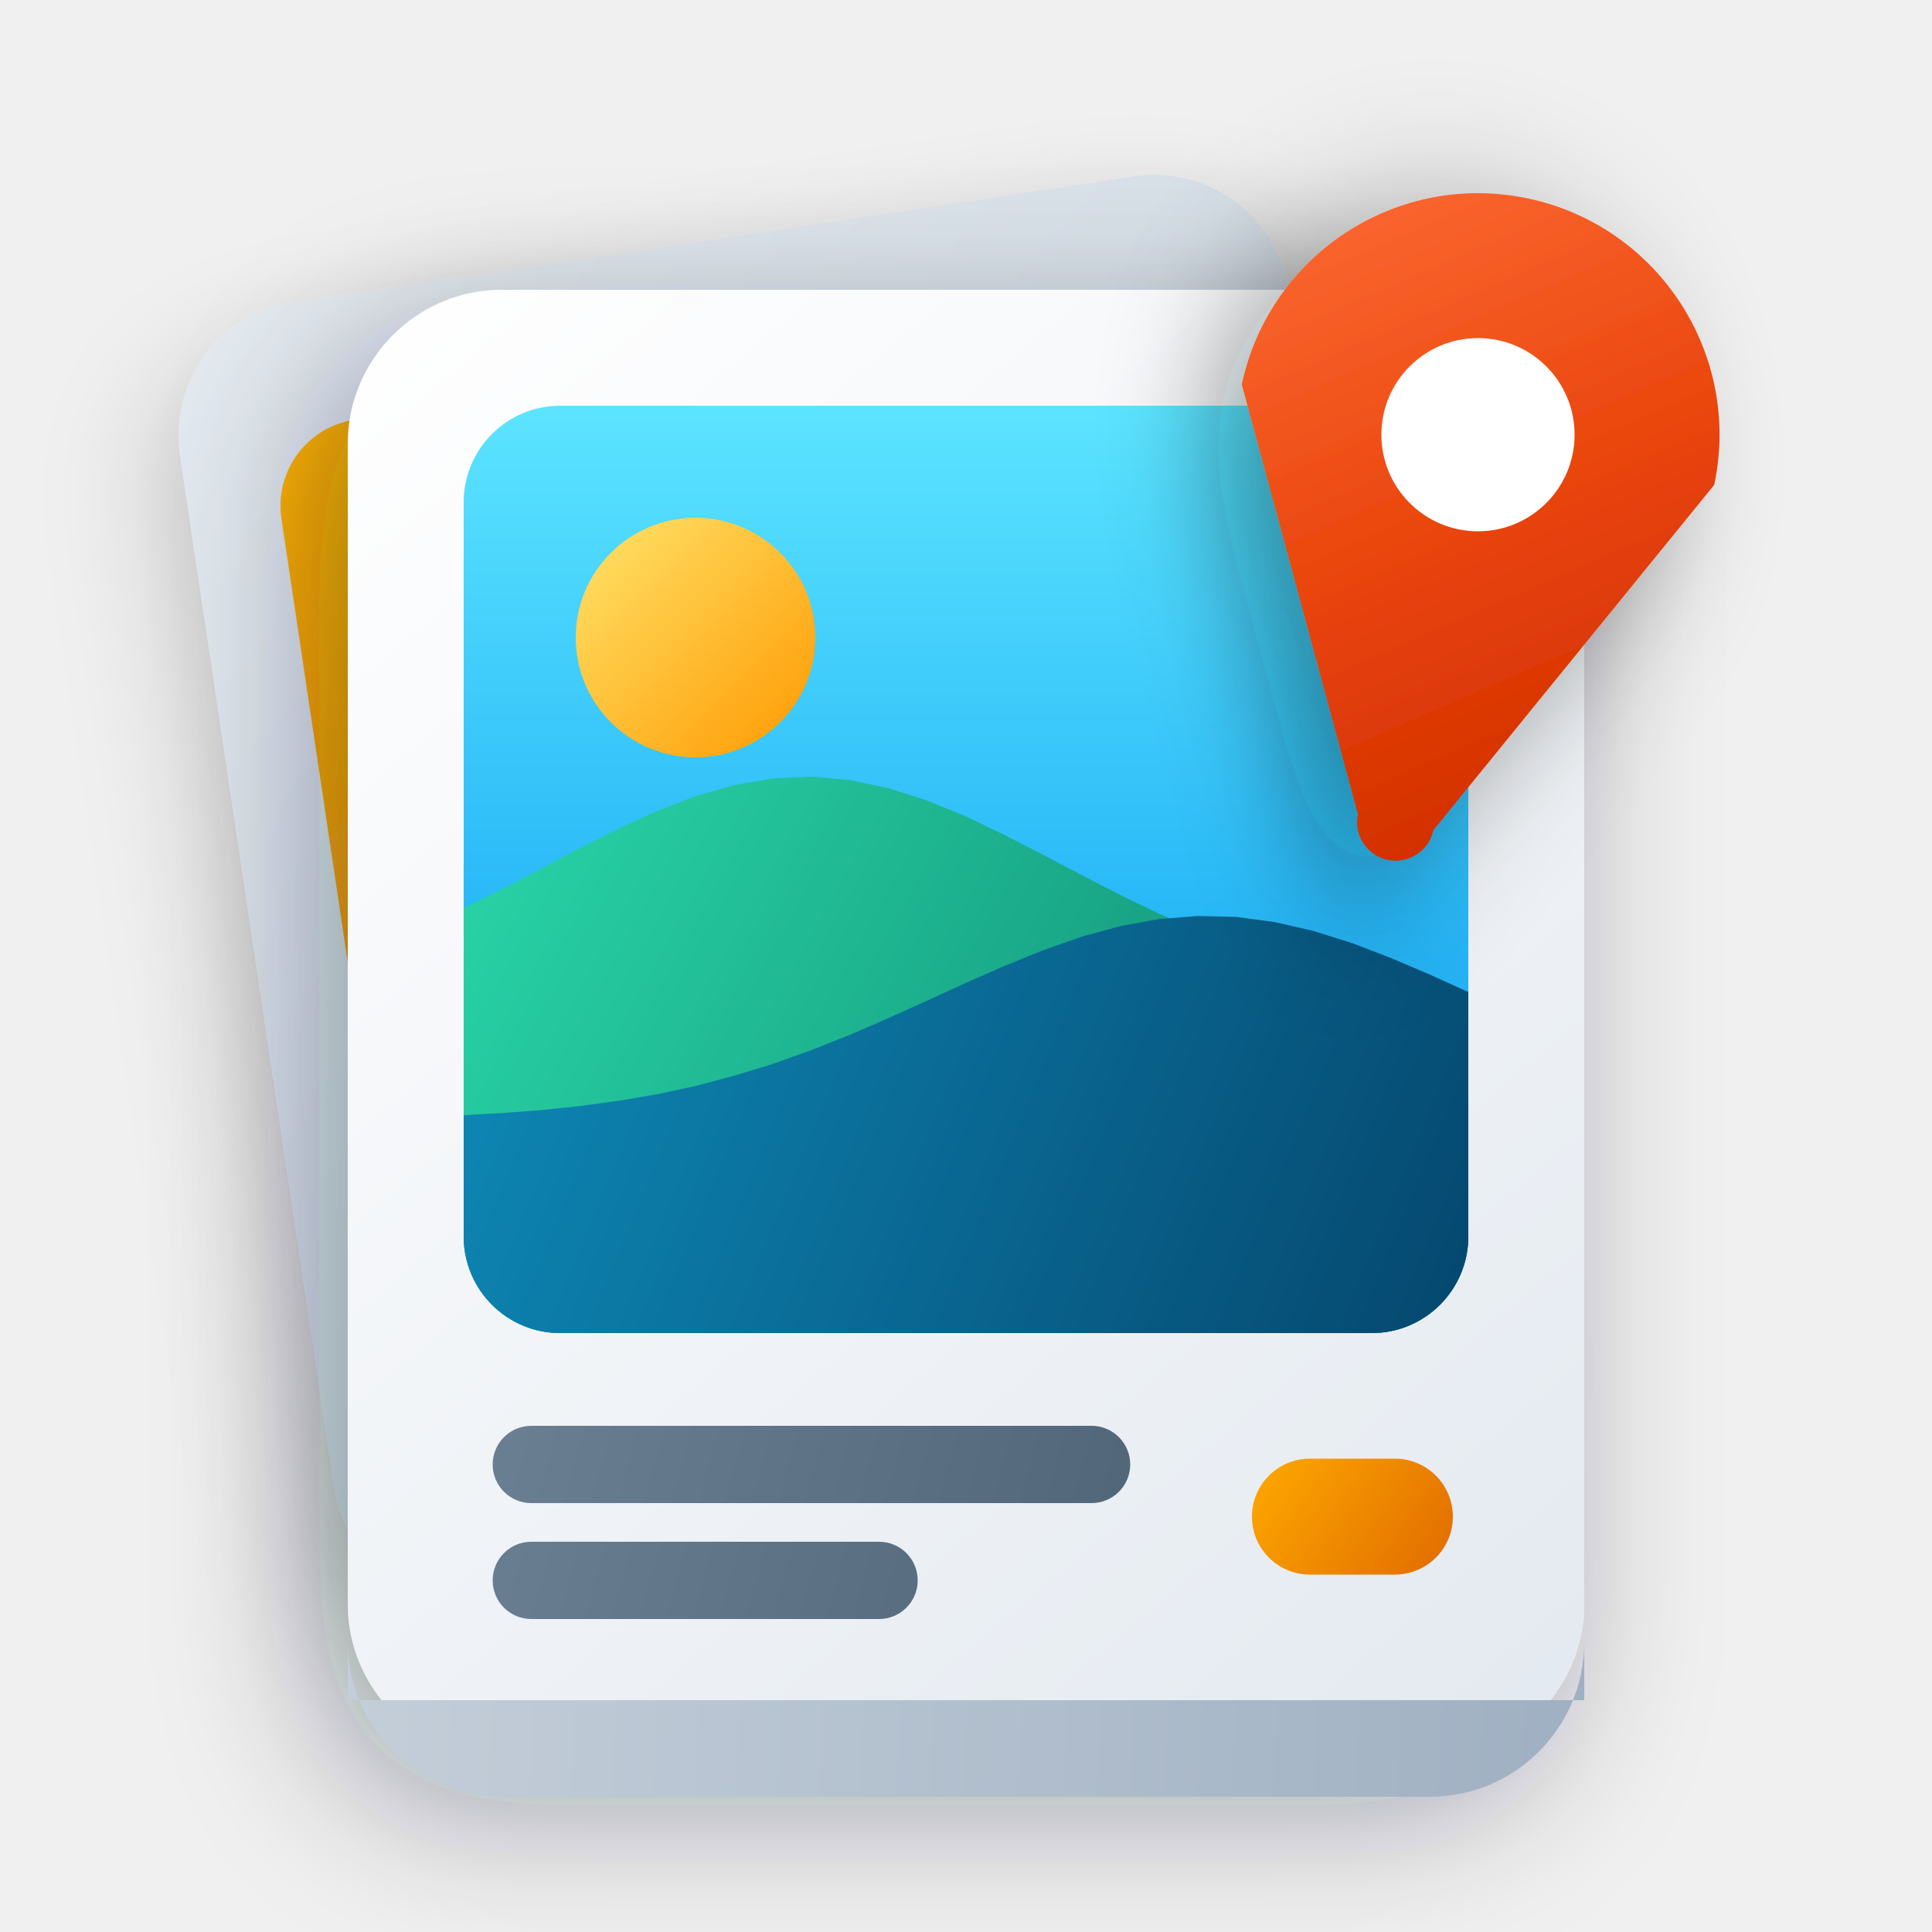
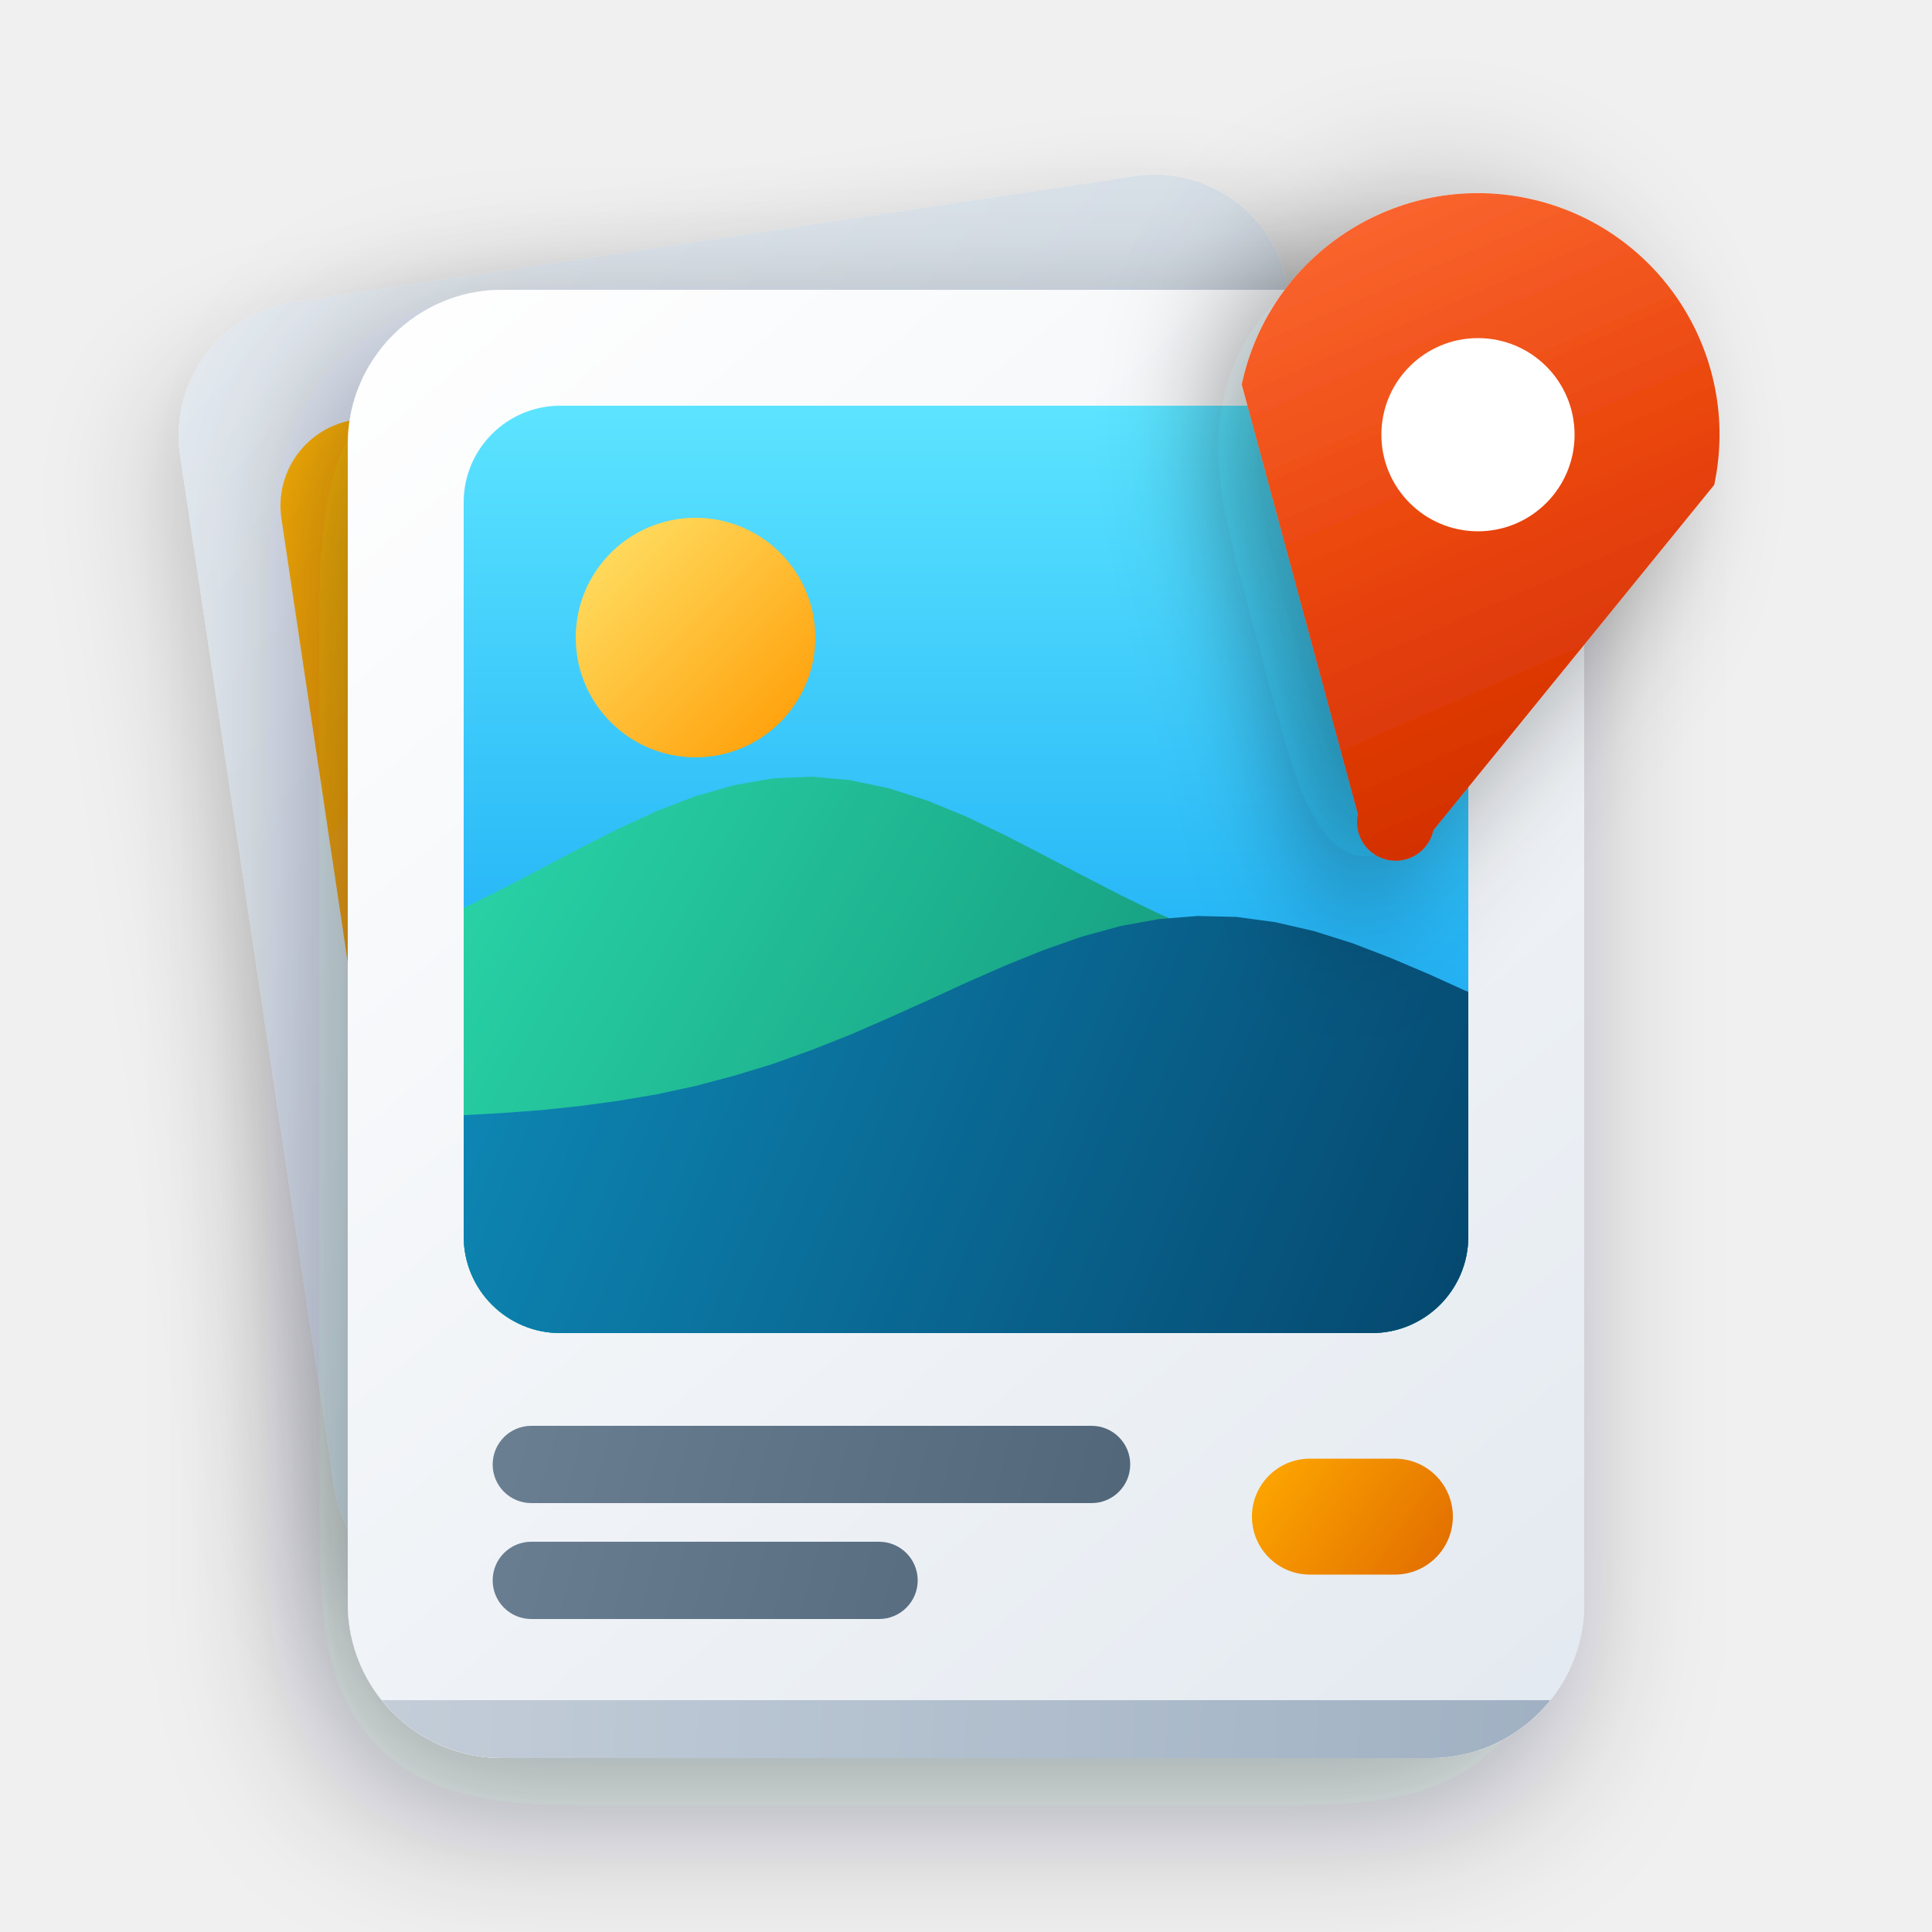
<svg xmlns="http://www.w3.org/2000/svg" viewBox="0 0 100 100" width="512" height="512" role="img" aria-label="Photo Archive">
  <defs>
    <linearGradient id="card" x1="18" y1="15" x2="82" y2="91" gradientUnits="userSpaceOnUse">
      <stop offset="0" stop-color="#FFFFFF" />
      <stop offset="1" stop-color="#E3E9F0" />
    </linearGradient>
    <linearGradient id="backCard" x1="12" y1="12" x2="70" y2="80" gradientUnits="userSpaceOnUse">
      <stop offset="0" stop-color="#E4EAF0" />
      <stop offset="1" stop-color="#C5D0DC" />
    </linearGradient>
    <linearGradient id="backPhoto" x1="16" y1="16" x2="65" y2="65" gradientUnits="userSpaceOnUse">
      <stop offset="0" stop-color="#FFB900" />
      <stop offset="1" stop-color="#E05319" />
    </linearGradient>
    <linearGradient id="paper" x1="18" y1="88" x2="82" y2="91" gradientUnits="userSpaceOnUse">
      <stop offset="0" stop-color="#C4CED9" />
      <stop offset="1" stop-color="#9FB0C2" />
    </linearGradient>
    <linearGradient id="sky" x1="24" y1="21" x2="24" y2="69" gradientUnits="userSpaceOnUse">
      <stop offset="0" stop-color="#5CE4FF" />
      <stop offset="0.55" stop-color="#28B8F7" />
      <stop offset="1" stop-color="#108EE2" />
    </linearGradient>
    <linearGradient id="sun" x1="29.8" y1="26.8" x2="42.2" y2="39.2" gradientUnits="userSpaceOnUse">
      <stop offset="0" stop-color="#FFE46B" />
      <stop offset="1" stop-color="#FF9900" />
    </linearGradient>
    <linearGradient id="hill1" x1="24" y1="40.2" x2="76" y2="69" gradientUnits="userSpaceOnUse">
      <stop offset="0" stop-color="#2AD6A8" />
      <stop offset="1" stop-color="#0B806C" />
    </linearGradient>
    <linearGradient id="hill2" x1="24" y1="47.4" x2="76" y2="69" gradientUnits="userSpaceOnUse">
      <stop offset="0" stop-color="#0E8AB8" />
      <stop offset="1" stop-color="#05476E" />
    </linearGradient>
    <linearGradient id="caption" x1="24" y1="74" x2="60" y2="84" gradientUnits="userSpaceOnUse">
      <stop offset="0" stop-color="#6C8094" />
      <stop offset="1" stop-color="#506478" />
    </linearGradient>
    <linearGradient id="tag" x1="65" y1="75" x2="75" y2="82" gradientUnits="userSpaceOnUse">
      <stop offset="0" stop-color="#FFAA00" />
      <stop offset="1" stop-color="#E06A00" />
    </linearGradient>
    <linearGradient id="pin" x1="64" y1="10" x2="89" y2="45" gradientUnits="userSpaceOnUse">
      <stop offset="0" stop-color="#FF6E38" />
      <stop offset="0.52" stop-color="#E8430A" />
      <stop offset="1" stop-color="#C82800" />
    </linearGradient>
+     <clipPath id="aCardClip">
+       <rect x="18" y="15" width="64" height="76" rx="8" />
+     </clipPath>
    <clipPath id="view">
      <rect x="24" y="21" width="52" height="48" rx="5" />
    </clipPath>
    <filter id="cardShadow" x="-30%" y="-20%" width="170%" height="160%">
      <feDropShadow dx="-1.5" dy="2.5" stdDeviation="4" flood-color="#061426" flood-opacity="0.35" />
    </filter>
    <filter id="backShadow" x="-30%" y="-20%" width="170%" height="160%">
      <feDropShadow dx="0" dy="2.2" stdDeviation="3.2" flood-color="#081426" flood-opacity="0.24" />
    </filter>
    <filter id="pinShadow" x="-60%" y="-40%" width="230%" height="200%">
      <feDropShadow dx="-1.8" dy="2.4" stdDeviation="3.5" flood-color="#0F141E" flood-opacity="0.38" />
    </filter>
  </defs>
  <g transform="rotate(-8.5 42 46)" filter="url(#backShadow)">
    <rect x="13" y="12" width="58" height="68" rx="7" fill="url(#backCard)" />
    <rect x="17.7" y="18.5" width="47" height="46" rx="4.5" fill="url(#backPhoto)" />
  </g>
  <rect x="18" y="15" width="64" height="76" rx="8" fill="url(#card)" filter="url(#cardShadow)" />
-   <path d="M18 88 h64 v-3 a8 8 0 0 1 -8 8 h-48 a8 8 0 0 1 -8 -8 z" fill="url(#paper)" />
+   <g clip-path="url(#aCardClip)">
+     <rect x="18" y="88" width="64" height="3" fill="url(#paper)" />
+   </g>
  <g clip-path="url(#view)">
    <rect x="24" y="21" width="52" height="48" fill="url(#sky)" />
    <circle cx="36" cy="33" r="6.2" fill="url(#sun)" />
    <path d="M24.0 47.0 L26.0 46.01 L28.0 44.97 L30.0 43.91 L32.0 42.9 L34.0 41.98 L36.0 41.21 L38.0 40.64 L40.0 40.29 L42.0 40.2 L44.0 40.38 L46.0 40.8 L48.0 41.44 L50.0 42.26 L52.0 43.22 L54.0 44.25 L56.0 45.3 L58.0 46.33 L60.0 47.3 L62.0 48.17 L64.0 48.94 L66.0 49.59 L68.0 50.12 L70.0 50.55 L72.0 50.88 L74.0 51.14 L76.0 51.32 L76.0 69 L24.0 69 Z" fill="url(#hill1)" />
    <path d="M24.0 57.72 L26.0 57.61 L28.0 57.46 L30.0 57.25 L32.0 56.98 L34.0 56.64 L36.0 56.21 L38.0 55.68 L40.0 55.07 L42.0 54.35 L44.0 53.56 L46.0 52.69 L48.0 51.79 L50.0 50.87 L52.0 49.99 L54.0 49.18 L56.0 48.48 L58.0 47.93 L60.0 47.57 L62.0 47.41 L64.0 47.46 L66.0 47.73 L68.0 48.19 L70.0 48.82 L72.0 49.59 L74.0 50.44 L76.0 51.35 L76.0 69 L24.0 69 Z" fill="url(#hill2)" />
  </g>
  <rect x="25.5" y="73.8" width="33" height="4" rx="2" fill="url(#caption)" />
  <rect x="25.5" y="79.8" width="22" height="4" rx="2" fill="url(#caption)" />
  <rect x="64.8" y="75.5" width="10.4" height="6" rx="3" fill="url(#tag)" />
  <g filter="url(#pinShadow)" transform="rotate(12 76.5 22.5)">
    <path d="M64 22.5 A12.5 12.5 0 1 1 89 22.5              L78.5 43 A2 2 0 0 1 74.5 43 Z" fill="url(#pin)" />
  </g>
  <circle cx="76.5" cy="22.5" r="5" fill="#FFFFFF" />
</svg>
